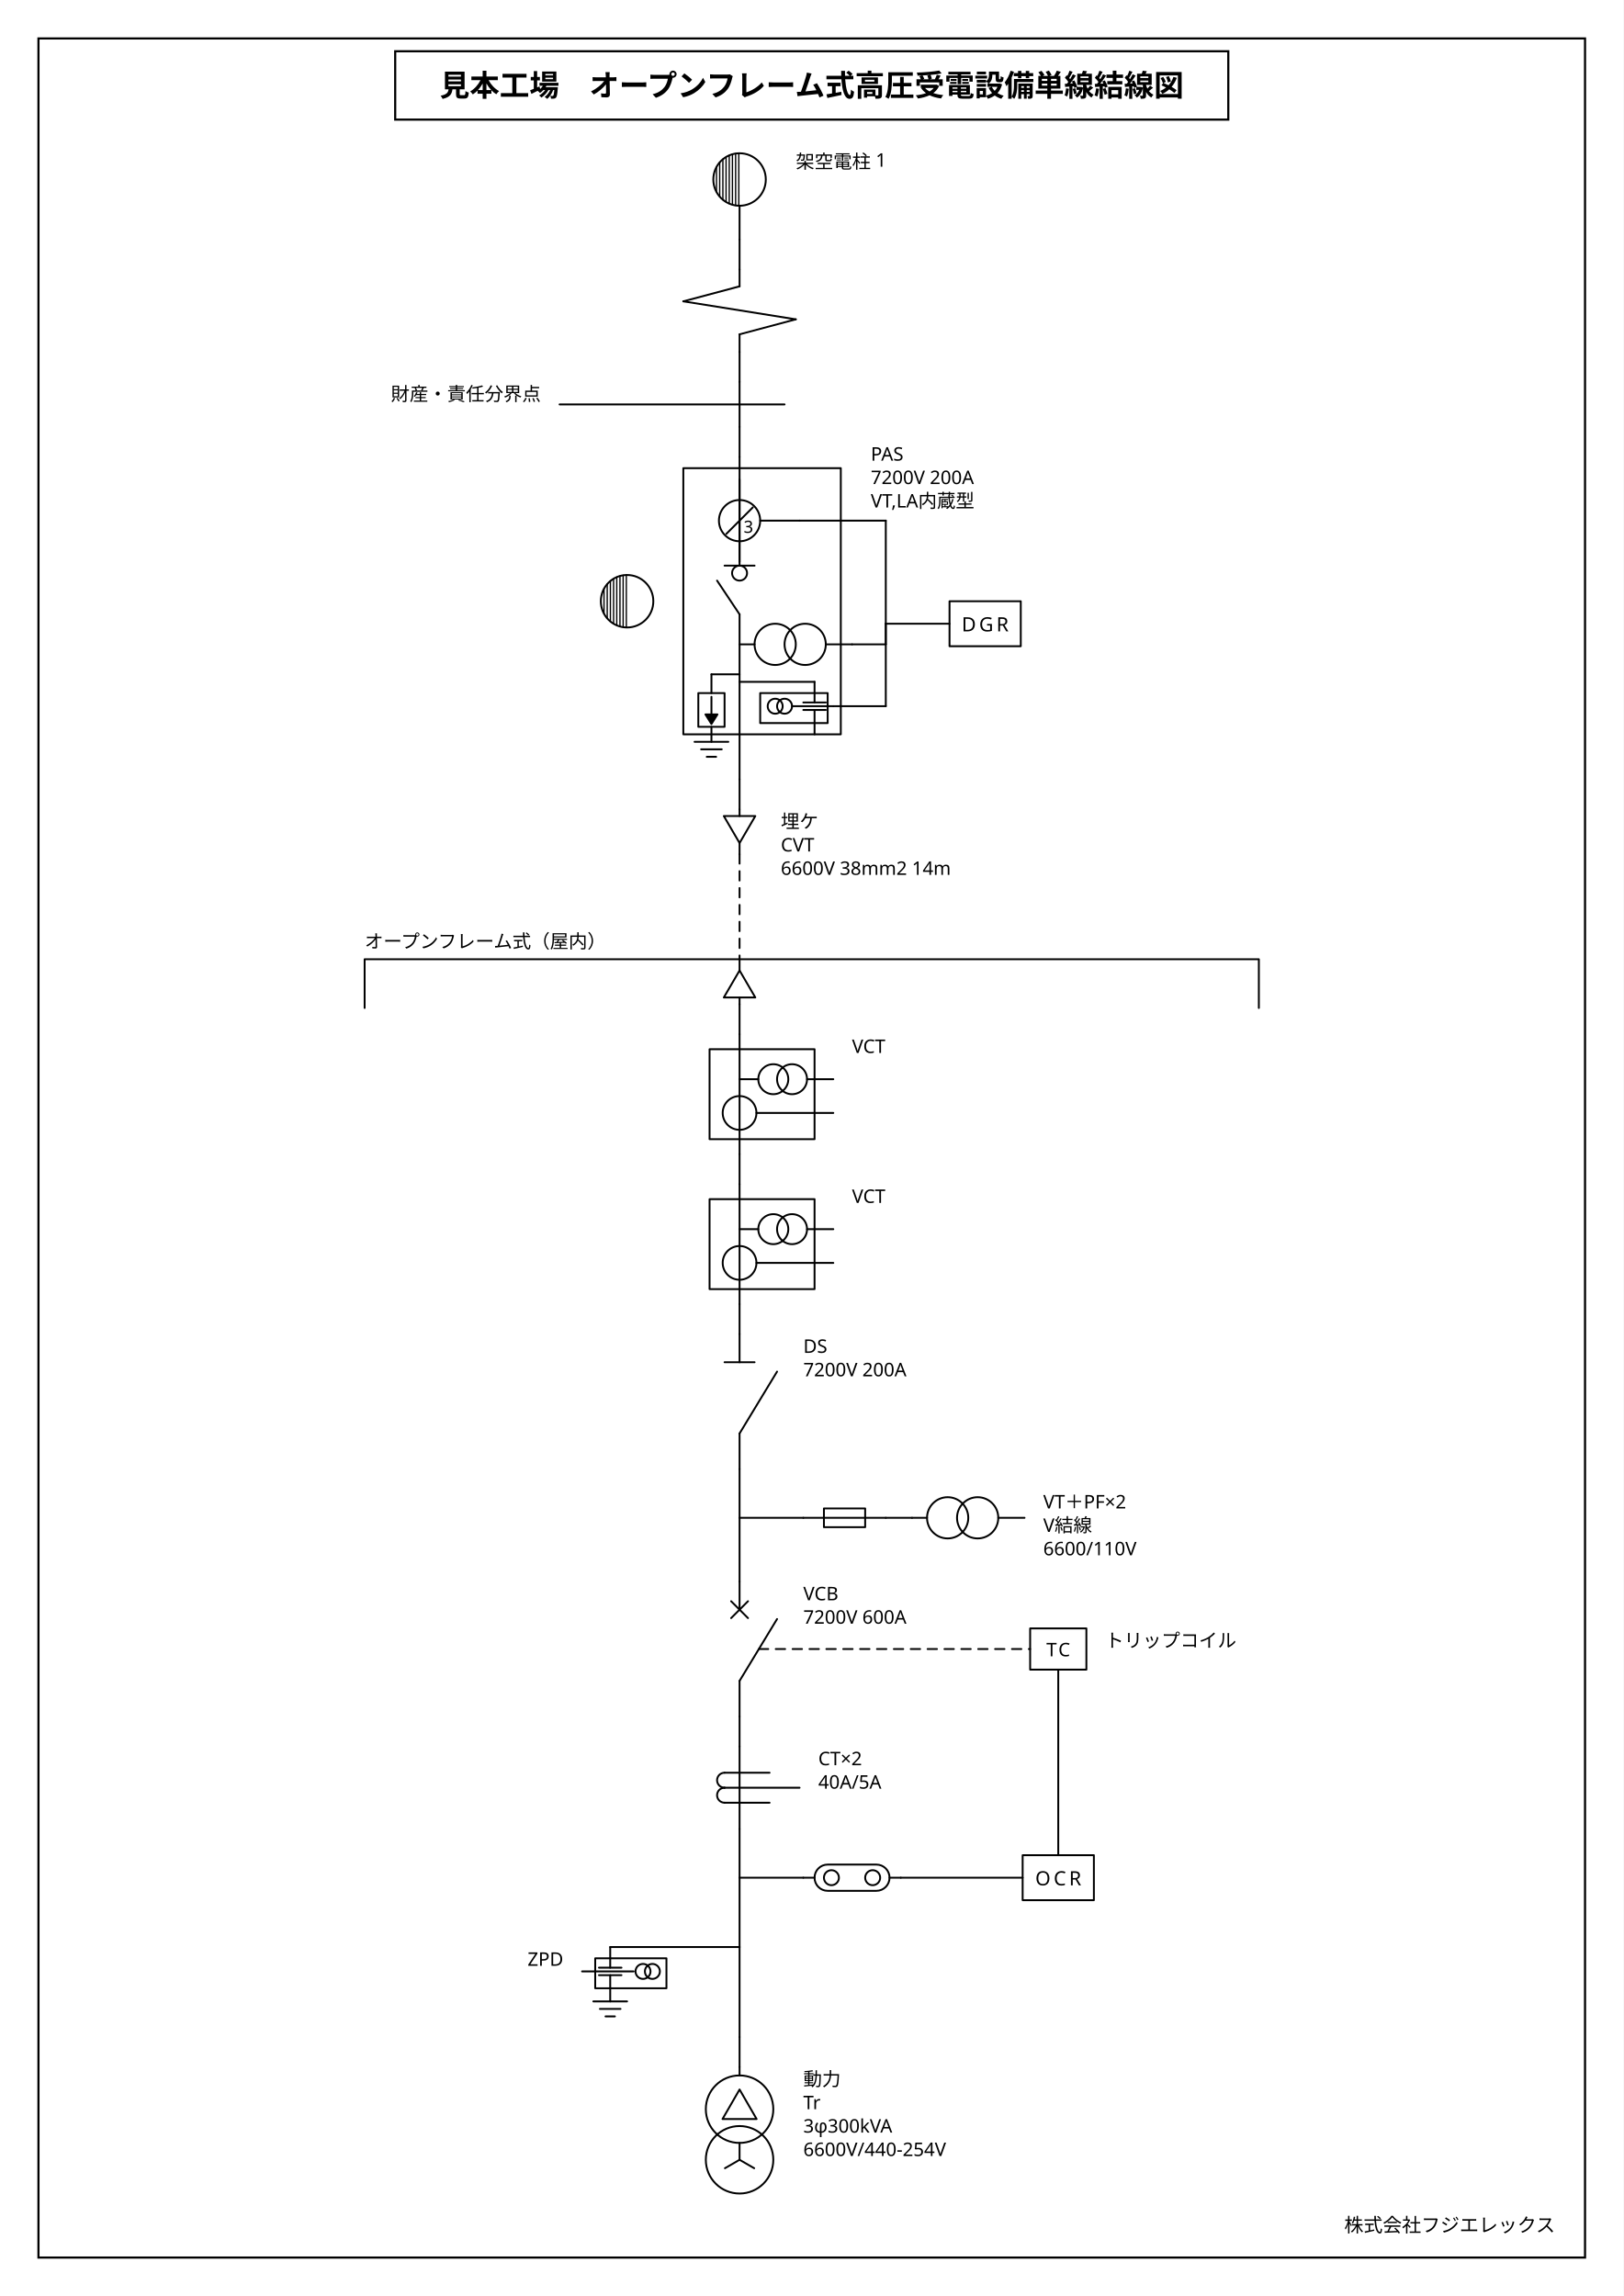
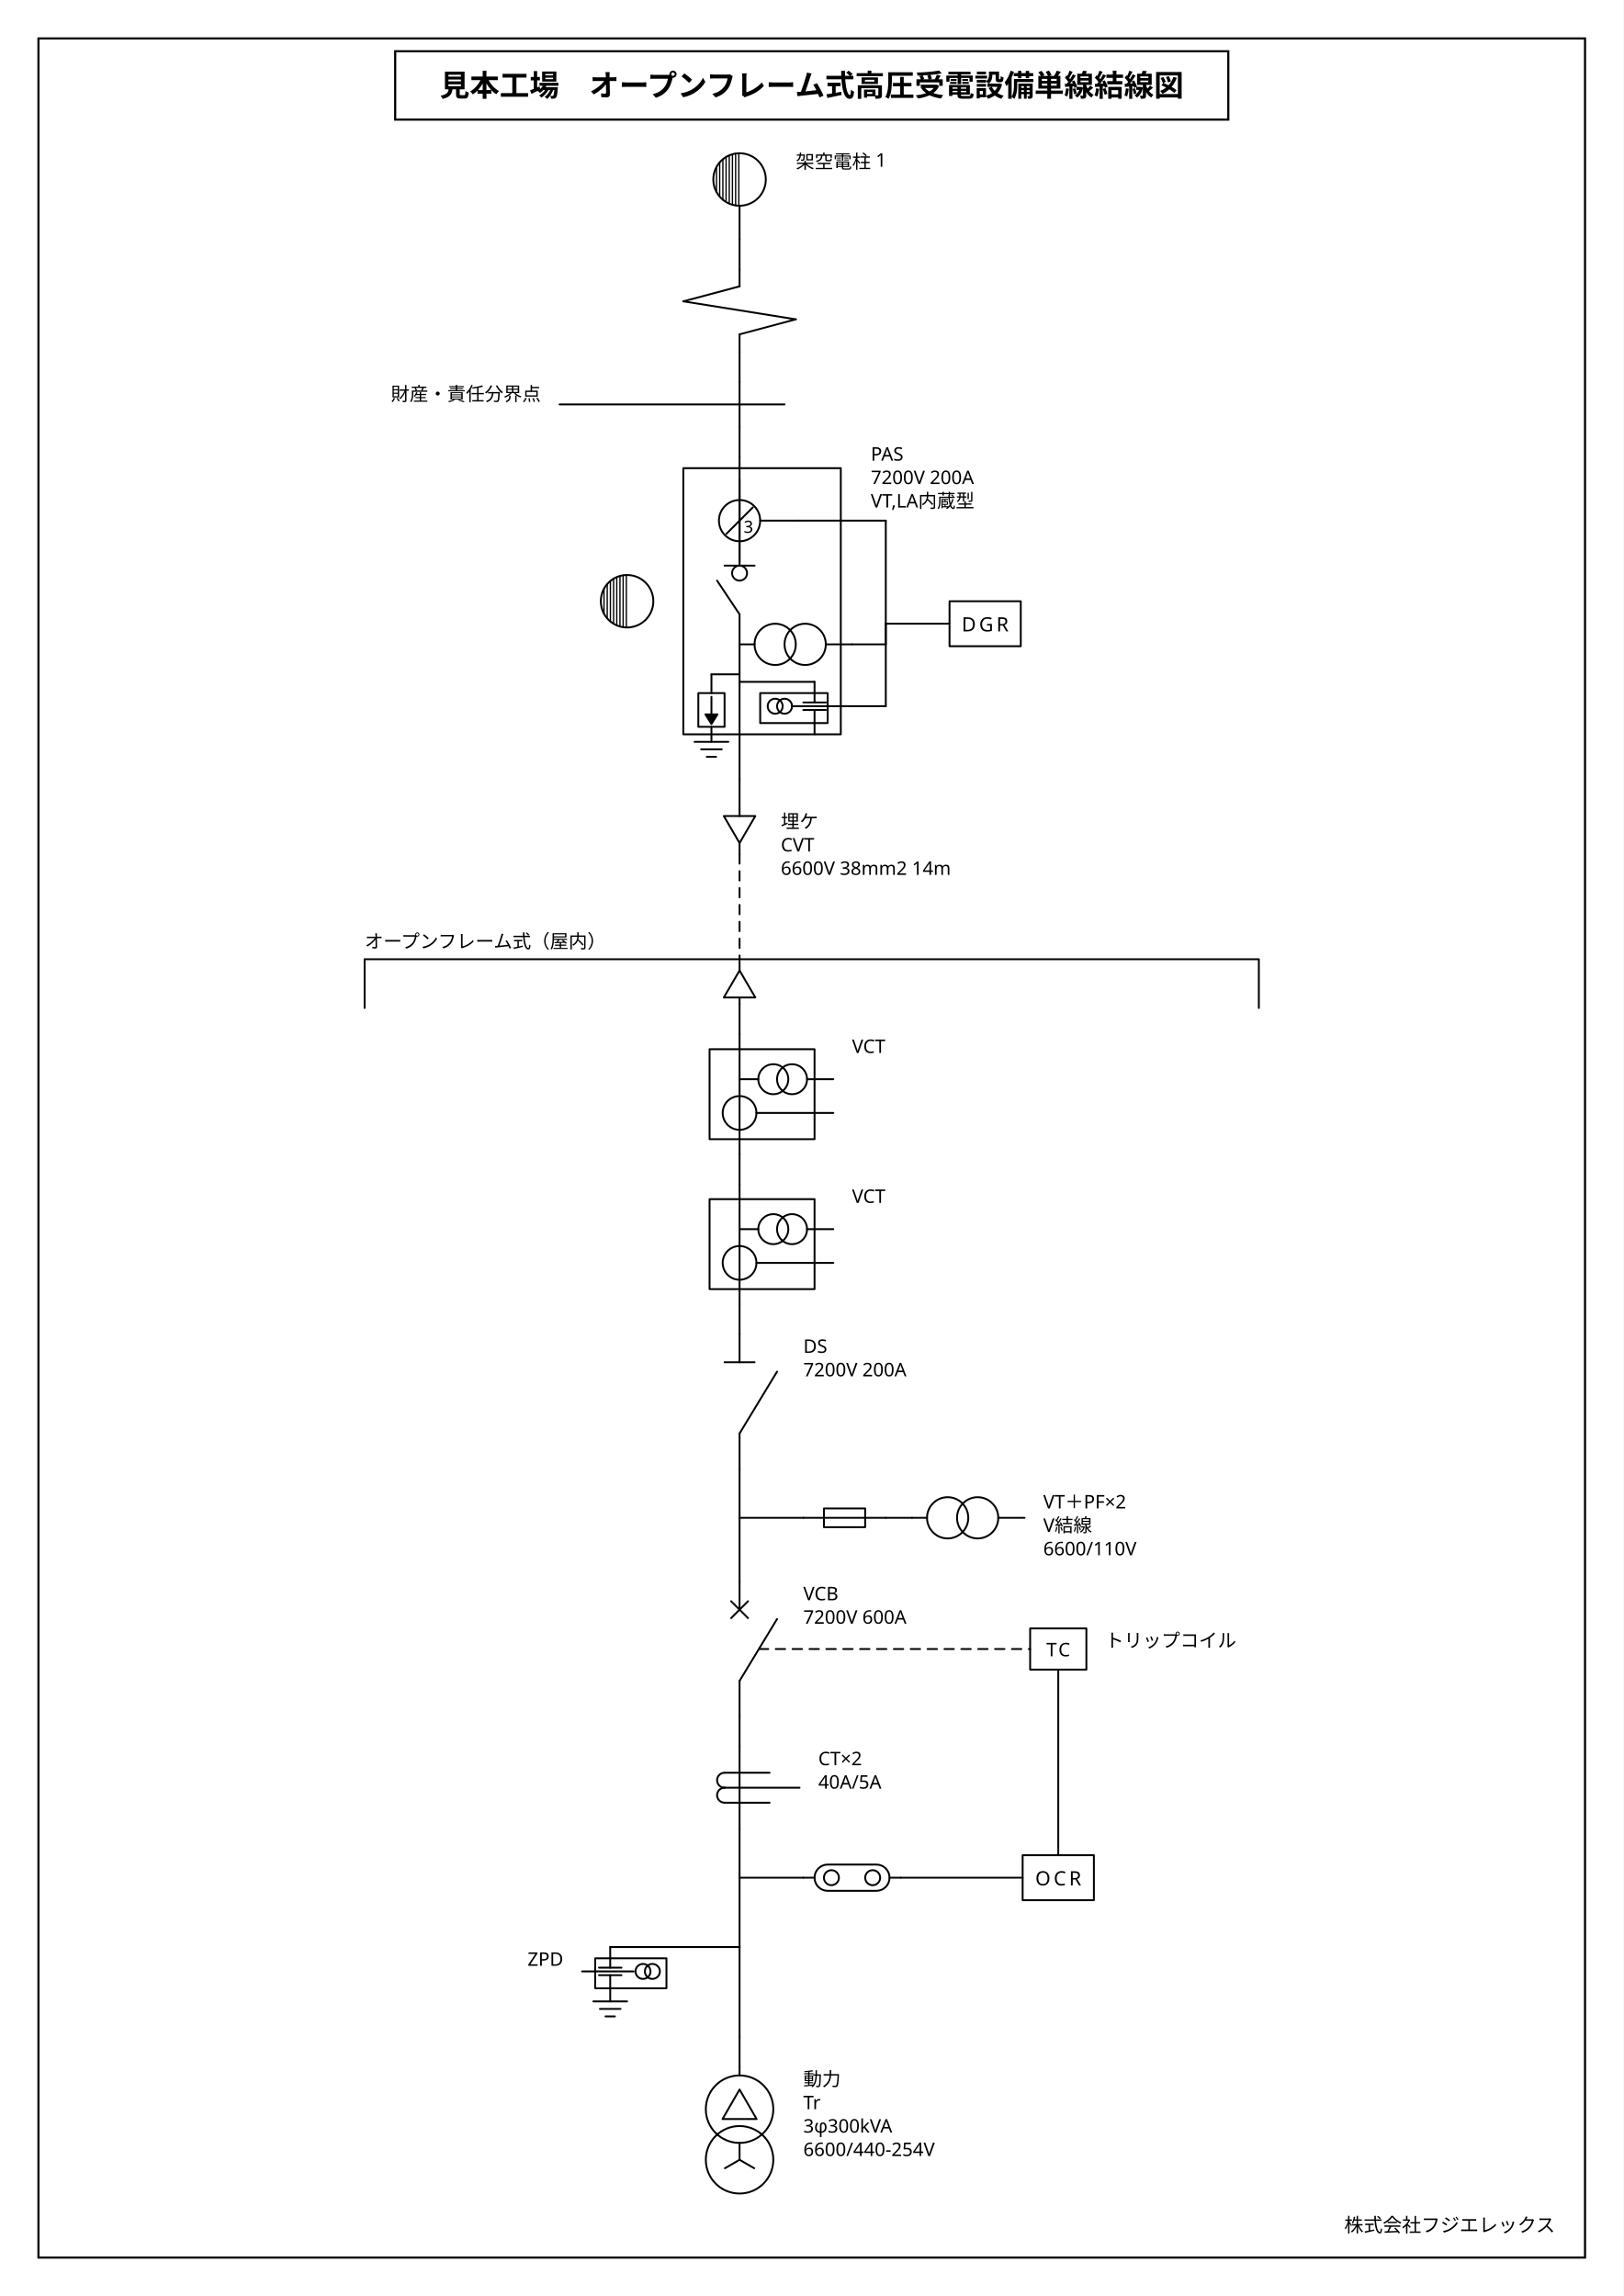
<svg xmlns="http://www.w3.org/2000/svg" viewBox="0 0 760 1075" width="760" height="1075">
  <rect x="0" y="0" width="760" height="1075" fill="#fff" />
  <g stroke="#000" fill="none">
    <rect x="18" y="18" width="724" height="1039" stroke-width="1" />
    <rect x="185" y="24" width="390" height="32" stroke-width="1" />
  </g>
  <text x="380" y="45" font-size="14" font-weight="700" text-anchor="middle" font-family="IPAGothic, 'IPAゴシック', 'Noto Sans JP', 'Hiragino Kaku Gothic ProN', 'Yu Gothic', sans-serif" fill="#000">見本工場　オープンフレーム式高圧受電設備単線結線図</text>
  <text x="728" y="1045" font-size="9" text-anchor="end" font-family="IPAGothic, 'IPAゴシック', 'Noto Sans JP', 'Hiragino Kaku Gothic ProN', 'Yu Gothic', sans-serif" fill="#000">株式会社フジエレックス</text>
  <g transform="translate(346.21 70) scale(0.8776)">
    <g stroke="#000" fill="none" stroke-linecap="round" stroke-linejoin="round" color="#000">
      <path d="M -200 432 L 277 432 M -200 432 L -200 458 M 277 432 L 277 458" fill="none" stroke-width="1" />
      <text x="-200" y="426" font-size="10" font-family="IPAGothic, 'IPAゴシック', 'Noto Sans JP', 'Hiragino Kaku Gothic ProN', 'Yu Gothic', sans-serif" fill="currentColor" stroke="none">オープンフレーム式（屋内）</text>
      <line x1="0" y1="48" x2="0" y2="64" stroke-width="1" />
      <line x1="0" y1="108" x2="0" y2="124" stroke-width="1" />
      <line x1="0" y1="148" x2="0" y2="164" stroke-width="1" />
      <line x1="0" y1="280" x2="-15" y2="280" stroke-width="1" />
      <line x1="0" y1="284" x2="40" y2="284" stroke-width="1" />
      <line x1="32" y1="198" x2="78" y2="198" stroke-width="1" />
      <line x1="78" y1="198" x2="78" y2="253" stroke-width="1" />
      <line x1="60" y1="264" x2="78" y2="264" stroke-width="1" />
      <line x1="78" y1="264" x2="78" y2="253" stroke-width="1" />
      <line x1="50" y1="297" x2="78" y2="297" stroke-width="1" />
      <line x1="78" y1="297" x2="78" y2="253" stroke-width="1" />
      <line x1="78" y1="253" x2="112" y2="253" stroke-width="1" />
      <line x1="0" y1="336" x2="0" y2="352" stroke-width="1" />
      <line x1="0" y1="376" x2="0" y2="432" stroke-width="1" stroke-dasharray="5 4" />
      <line x1="0" y1="456" x2="0" y2="472" stroke-width="1" />
      <line x1="0" y1="536" x2="0" y2="552" stroke-width="1" />
      <line x1="0" y1="616" x2="0" y2="632" stroke-width="1" />
      <line x1="0" y1="704" x2="0" y2="730" stroke-width="1" />
      <line x1="0" y1="730" x2="34" y2="730" stroke-width="1" />
      <line x1="78" y1="730" x2="92" y2="730" stroke-width="1" />
      <line x1="0" y1="730" x2="0" y2="764" stroke-width="1" />
      <line x1="0" y1="836" x2="0" y2="852" stroke-width="1" />
      <line x1="0" y1="896" x2="0" y2="922" stroke-width="1" />
      <line x1="0" y1="922" x2="34" y2="922" stroke-width="1" />
      <line x1="86" y1="922" x2="151" y2="922" stroke-width="1" />
      <line x1="10.303" y1="800" x2="155" y2="800" stroke-width="1" stroke-dasharray="5 4" />
      <line x1="170" y1="811" x2="170" y2="910" stroke-width="1" />
      <line x1="0" y1="922" x2="0" y2="959" stroke-width="1" />
      <line x1="0" y1="959" x2="-69" y2="959" stroke-width="1" />
      <line x1="0" y1="959" x2="0" y2="1007" stroke-width="1" />
      <line x1="0" y1="1007" x2="0" y2="1023" stroke-width="1" />
      <g transform="translate(-16 0)">
        <circle cx="16" cy="16" r="14" fill="none" stroke-width="1" />
        <line x1="3.7" y1="9.313" x2="3.7" y2="22.687" stroke-width="0.7" />
        <line x1="5.4" y1="6.855" x2="5.4" y2="25.145" stroke-width="0.7" />
        <line x1="7.1" y1="5.193" x2="7.1" y2="26.807" stroke-width="0.7" />
        <line x1="8.8" y1="3.993" x2="8.8" y2="28.007" stroke-width="0.7" />
        <line x1="10.5" y1="3.126" x2="10.5" y2="28.874" stroke-width="0.7" />
        <line x1="12.2" y1="2.526" x2="12.2" y2="29.474" stroke-width="0.7" />
        <line x1="13.9" y1="2.158" x2="13.9" y2="29.842" stroke-width="0.7" />
        <line x1="15.6" y1="2.006" x2="15.6" y2="29.994" stroke-width="0.7" />
        <line x1="16" y1="30" x2="16" y2="48" stroke-width="1" />
      </g>
      <text x="30" y="10" font-size="10" text-anchor="start" font-family="IPAGothic, 'IPAゴシック', 'Noto Sans JP', 'Hiragino Kaku Gothic ProN', 'Yu Gothic', sans-serif" fill="currentColor" stroke="none">
        <tspan x="30" dy="0">架空電柱 1</tspan>
      </text>
      <g transform="translate(-30 64)">
        <line x1="30" y1="0" x2="30" y2="9" stroke-width="1" />
        <line x1="30" y1="9" x2="0" y2="17" stroke-width="1" />
        <line x1="0" y1="17" x2="60" y2="26.6" stroke-width="1" />
        <line x1="60" y1="26.6" x2="30" y2="34.6" stroke-width="1" />
        <line x1="30" y1="34.6" x2="30" y2="44" stroke-width="1" />
      </g>
      <g transform="translate(-96 124)">
        <line x1="96" y1="0" x2="96" y2="24" stroke-width="1" />
        <line x1="0" y1="12" x2="120" y2="12" stroke-width="1" />
      </g>
      <text x="-106" y="134" font-size="10" text-anchor="end" font-family="IPAGothic, 'IPAゴシック', 'Noto Sans JP', 'Hiragino Kaku Gothic ProN', 'Yu Gothic', sans-serif" fill="currentColor" stroke="none">
        <tspan x="-106" dy="0">財産・責任分界点</tspan>
      </text>
      <g transform="translate(-36 164)">
        <line x1="36" y1="0" x2="36" y2="6" stroke-width="1" />
        <rect x="6" y="6" width="84" height="142" fill="none" stroke-width="1" />
        <line x1="36" y1="6" x2="36" y2="58" stroke-width="1" />
        <line x1="28" y1="58" x2="44" y2="58" stroke-width="1" />
        <circle cx="36" cy="62" r="4" fill="none" stroke-width="1" />
        <line x1="36" y1="84" x2="24" y2="66" stroke-width="1" />
        <line x1="36" y1="84" x2="36" y2="172" stroke-width="1" />
      </g>
      <text x="70" y="166" font-size="10" text-anchor="start" font-family="IPAGothic, 'IPAゴシック', 'Noto Sans JP', 'Hiragino Kaku Gothic ProN', 'Yu Gothic', sans-serif" fill="currentColor" stroke="none">
        <tspan x="70" dy="0">PAS</tspan>
        <tspan x="70" dy="12.5">7200V 200A</tspan>
        <tspan x="70" dy="12.5">VT,LA内蔵型</tspan>
      </text>
      <g transform="translate(-76 225)">
        <circle cx="16" cy="16" r="14" fill="none" stroke-width="1" />
        <line x1="3.7" y1="9.313" x2="3.7" y2="22.687" stroke-width="0.7" />
        <line x1="5.4" y1="6.855" x2="5.4" y2="25.145" stroke-width="0.7" />
        <line x1="7.1" y1="5.193" x2="7.1" y2="26.807" stroke-width="0.7" />
        <line x1="8.8" y1="3.993" x2="8.8" y2="28.007" stroke-width="0.7" />
        <line x1="10.5" y1="3.126" x2="10.5" y2="28.874" stroke-width="0.7" />
        <line x1="12.2" y1="2.526" x2="12.2" y2="29.474" stroke-width="0.7" />
        <line x1="13.9" y1="2.158" x2="13.9" y2="29.842" stroke-width="0.7" />
        <line x1="15.6" y1="2.006" x2="15.6" y2="29.994" stroke-width="0.7" />
      </g>
      <g transform="translate(-20 176)">
        <line x1="20" y1="0" x2="20" y2="44" stroke-width="1" />
        <circle cx="20" cy="22" r="11" fill="none" stroke-width="1" />
        <line x1="12.929" y1="29.071" x2="27.071" y2="14.929" stroke-width="1" />
        <text x="24.75" y="25" font-size="9" text-anchor="middle" dominant-baseline="central" font-family="IPAGothic, 'IPAゴシック', 'Noto Sans JP', 'Hiragino Kaku Gothic ProN', 'Yu Gothic', sans-serif" fill="currentColor" stroke="none">3</text>
        <line x1="31" y1="22" x2="52" y2="22" stroke-width="1" />
      </g>
      <g transform="translate(0 249)">
        <line x1="0" y1="15" x2="8" y2="15" stroke-width="1" />
        <circle cx="19" cy="15" r="11" fill="none" stroke-width="1" />
        <circle cx="35" cy="15" r="11" fill="none" stroke-width="1" />
        <line x1="46" y1="15" x2="60" y2="15" stroke-width="1" />
      </g>
      <g transform="translate(-35 280)">
        <line x1="20" y1="0" x2="20" y2="10" stroke-width="1" />
        <rect x="13" y="10" width="14" height="18" fill="none" stroke-width="1" />
        <line x1="20" y1="12" x2="20" y2="23" stroke-width="1" />
        <polygon points="16.8,21.38 20,26.5 23.2,21.38" fill="currentColor" stroke-width="1" />
        <line x1="20" y1="28" x2="20" y2="36" stroke-width="1" />
        <line x1="11" y1="36" x2="29" y2="36" stroke-width="1" />
        <line x1="14.5" y1="40" x2="25.5" y2="40" stroke-width="1" />
        <line x1="17.5" y1="44" x2="22.5" y2="44" stroke-width="1" />
      </g>
      <g transform="translate(10 284)">
        <line x1="30" y1="0" x2="30" y2="11" stroke-width="1" />
        <rect x="1" y="6" width="36" height="16" fill="none" stroke-width="1" />
        <line x1="24" y1="11" x2="36" y2="11" stroke-width="1" />
        <line x1="24" y1="15" x2="36" y2="15" stroke-width="1" />
        <line x1="30" y1="15" x2="30" y2="28" stroke-width="1" />
        <line x1="18" y1="13" x2="40" y2="13" stroke-width="1" />
        <circle cx="9" cy="13" r="4" fill="none" stroke-width="1" />
        <circle cx="14" cy="13" r="4" fill="none" stroke-width="1" />
      </g>
      <g transform="translate(112 241)">
        <rect x="0" y="0" width="38" height="24" fill="none" stroke-width="1" />
        <text x="19" y="12" font-size="10.5" text-anchor="middle" dominant-baseline="central" font-family="IPAGothic, 'IPAゴシック', 'Noto Sans JP', 'Hiragino Kaku Gothic ProN', 'Yu Gothic', sans-serif" letter-spacing="1.6" fill="currentColor" stroke="none">DGR</text>
      </g>
      <g transform="translate(-12 352)">
        <line x1="12" y1="0" x2="12" y2="3.6" stroke-width="1" />
        <polygon points="3.6,3.6 20.4,3.6 12,18" fill="none" stroke-width="1" />
        <line x1="12" y1="18" x2="12" y2="24" stroke-width="1" />
      </g>
      <text x="22" y="362" font-size="10" text-anchor="start" font-family="IPAGothic, 'IPAゴシック', 'Noto Sans JP', 'Hiragino Kaku Gothic ProN', 'Yu Gothic', sans-serif" fill="currentColor" stroke="none">
        <tspan x="22" dy="0">埋ケ</tspan>
        <tspan x="22" dy="12.5">CVT</tspan>
        <tspan x="22" dy="12.5">6600V 38mm2 14m</tspan>
      </text>
      <g transform="translate(-12 432) rotate(180 12 12)">
        <line x1="12" y1="0" x2="12" y2="3.6" stroke-width="1" />
        <polygon points="3.6,3.6 20.4,3.6 12,18" fill="none" stroke-width="1" />
        <line x1="12" y1="18" x2="12" y2="24" stroke-width="1" />
      </g>
      <g transform="translate(-22 472)">
        <line x1="22" y1="0" x2="22" y2="64" stroke-width="1" />
        <rect x="6" y="8" width="56" height="48" fill="none" stroke-width="1" />
        <line x1="22" y1="24" x2="32" y2="24" stroke-width="1" />
        <circle cx="40" cy="24" r="8" fill="none" stroke-width="1" />
        <circle cx="50" cy="24" r="8" fill="none" stroke-width="1" />
        <line x1="58" y1="24" x2="72" y2="24" stroke-width="1" />
        <circle cx="22" cy="42" r="9" fill="none" stroke-width="1" />
        <line x1="31" y1="42" x2="72" y2="42" stroke-width="1" />
      </g>
      <text x="60" y="482" font-size="10" text-anchor="start" font-family="IPAGothic, 'IPAゴシック', 'Noto Sans JP', 'Hiragino Kaku Gothic ProN', 'Yu Gothic', sans-serif" fill="currentColor" stroke="none">
        <tspan x="60" dy="0">VCT</tspan>
      </text>
      <g transform="translate(-22 552)">
        <line x1="22" y1="0" x2="22" y2="64" stroke-width="1" />
        <rect x="6" y="8" width="56" height="48" fill="none" stroke-width="1" />
        <line x1="22" y1="24" x2="32" y2="24" stroke-width="1" />
        <circle cx="40" cy="24" r="8" fill="none" stroke-width="1" />
        <circle cx="50" cy="24" r="8" fill="none" stroke-width="1" />
        <line x1="58" y1="24" x2="72" y2="24" stroke-width="1" />
        <circle cx="22" cy="42" r="9" fill="none" stroke-width="1" />
        <line x1="31" y1="42" x2="72" y2="42" stroke-width="1" />
      </g>
      <text x="60" y="562" font-size="10" text-anchor="start" font-family="IPAGothic, 'IPAゴシック', 'Noto Sans JP', 'Hiragino Kaku Gothic ProN', 'Yu Gothic', sans-serif" fill="currentColor" stroke="none">
        <tspan x="60" dy="0">VCT</tspan>
      </text>
      <g transform="translate(-24 632)">
        <line x1="24" y1="0" x2="24" y2="15" stroke-width="1" />
        <line x1="16" y1="15" x2="32" y2="15" stroke-width="1" />
        <line x1="24" y1="53" x2="44" y2="20" stroke-width="1" />
        <line x1="24" y1="53" x2="24" y2="72" stroke-width="1" />
      </g>
      <text x="34" y="642" font-size="10" text-anchor="start" font-family="IPAGothic, 'IPAゴシック', 'Noto Sans JP', 'Hiragino Kaku Gothic ProN', 'Yu Gothic', sans-serif" fill="currentColor" stroke="none">
        <tspan x="34" dy="0">DS</tspan>
        <tspan x="34" dy="12.5">7200V 200A</tspan>
      </text>
      <g transform="translate(36 708) rotate(-90 20 22)">
        <line x1="20" y1="0" x2="20" y2="44" stroke-width="1" />
        <rect x="15" y="11" width="10" height="22" fill="none" stroke-width="1" />
      </g>
      <g transform="translate(92 715)">
        <line x1="0" y1="15" x2="8" y2="15" stroke-width="1" />
        <circle cx="19" cy="15" r="11" fill="none" stroke-width="1" />
        <circle cx="35" cy="15" r="11" fill="none" stroke-width="1" />
        <line x1="46" y1="15" x2="60" y2="15" stroke-width="1" />
      </g>
      <text x="162" y="725" font-size="10" text-anchor="start" font-family="IPAGothic, 'IPAゴシック', 'Noto Sans JP', 'Hiragino Kaku Gothic ProN', 'Yu Gothic', sans-serif" fill="currentColor" stroke="none">
        <tspan x="162" dy="0">VT＋PF×2</tspan>
        <tspan x="162" dy="12.5">V結線</tspan>
        <tspan x="162" dy="12.5">6600/110V</tspan>
      </text>
      <g transform="translate(-24 764)">
        <line x1="24" y1="0" x2="24" y2="15" stroke-width="1" />
        <line x1="19.5" y1="10.5" x2="28.5" y2="19.5" stroke-width="1" />
        <line x1="28.5" y1="10.5" x2="19.5" y2="19.5" stroke-width="1" />
        <line x1="24" y1="53" x2="44" y2="20" stroke-width="1" />
        <line x1="24" y1="53" x2="24" y2="72" stroke-width="1" />
      </g>
      <text x="34" y="774" font-size="10" text-anchor="start" font-family="IPAGothic, 'IPAゴシック', 'Noto Sans JP', 'Hiragino Kaku Gothic ProN', 'Yu Gothic', sans-serif" fill="currentColor" stroke="none">
        <tspan x="34" dy="0">VCB</tspan>
        <tspan x="34" dy="12.5">7200V 600A</tspan>
      </text>
      <g transform="translate(-24 852)">
        <line x1="24" y1="0" x2="24" y2="44" stroke-width="1" />
        <line x1="16" y1="14" x2="40" y2="14" stroke-width="1" />
        <line x1="16" y1="30" x2="40" y2="30" stroke-width="1" />
        <line x1="16" y1="22" x2="56" y2="22" stroke-width="1" />
        <path d="M 16 14 A 4 4 0 0 0 16 22" fill="none" stroke-width="1" />
        <path d="M 16 22 A 4 4 0 0 0 16 30" fill="none" stroke-width="1" />
      </g>
      <text x="42" y="862" font-size="10" text-anchor="start" font-family="IPAGothic, 'IPAゴシック', 'Noto Sans JP', 'Hiragino Kaku Gothic ProN', 'Yu Gothic', sans-serif" fill="currentColor" stroke="none">
        <tspan x="42" dy="0">CT×2</tspan>
        <tspan x="42" dy="12.5">40A/5A</tspan>
      </text>
      <g transform="translate(34 911)">
        <line x1="0" y1="11" x2="6" y2="11" stroke-width="1" />
        <rect x="6" y="4" width="40" height="14" rx="7" fill="none" stroke-width="1" />
        <circle cx="15" cy="11" r="4" fill="none" stroke-width="1" />
        <circle cx="37" cy="11" r="4" fill="none" stroke-width="1" />
        <line x1="46" y1="11" x2="52" y2="11" stroke-width="1" />
      </g>
      <g transform="translate(151 910)">
        <rect x="0" y="0" width="38" height="24" fill="none" stroke-width="1" />
        <text x="19" y="12" font-size="10.5" text-anchor="middle" dominant-baseline="central" font-family="IPAGothic, 'IPAゴシック', 'Noto Sans JP', 'Hiragino Kaku Gothic ProN', 'Yu Gothic', sans-serif" letter-spacing="1.6" fill="currentColor" stroke="none">OCR</text>
      </g>
      <g transform="translate(155 789)">
        <rect x="0" y="0" width="30" height="22" fill="none" stroke-width="1" />
        <text x="15" y="11" font-size="10" text-anchor="middle" dominant-baseline="central" font-family="IPAGothic, 'IPAゴシック', 'Noto Sans JP', 'Hiragino Kaku Gothic ProN', 'Yu Gothic', sans-serif" letter-spacing="1" fill="currentColor" stroke="none">TC</text>
      </g>
      <text x="195" y="799" font-size="10" text-anchor="start" font-family="IPAGothic, 'IPAゴシック', 'Noto Sans JP', 'Hiragino Kaku Gothic ProN', 'Yu Gothic', sans-serif" fill="currentColor" stroke="none">
        <tspan x="195" dy="0">トリップコイル</tspan>
      </text>
      <g transform="translate(-84 959)">
        <line x1="15" y1="0" x2="15" y2="11" stroke-width="1" />
        <rect x="7" y="6" width="38" height="16" fill="none" stroke-width="1" />
        <line x1="9" y1="11" x2="21" y2="11" stroke-width="1" />
        <line x1="9" y1="15" x2="21" y2="15" stroke-width="1" />
        <line x1="15" y1="15" x2="15" y2="29" stroke-width="1" />
        <line x1="6" y1="29" x2="24" y2="29" stroke-width="1" />
        <line x1="9.5" y1="33" x2="20.5" y2="33" stroke-width="1" />
        <line x1="12.5" y1="37" x2="17.5" y2="37" stroke-width="1" />
        <line x1="0" y1="13" x2="27.5" y2="13" stroke-width="1" />
        <circle cx="32.5" cy="13" r="4" fill="none" stroke-width="1" />
        <circle cx="37.5" cy="13" r="4" fill="none" stroke-width="1" />
      </g>
      <text x="-94" y="969" font-size="10" text-anchor="end" font-family="IPAGothic, 'IPAゴシック', 'Noto Sans JP', 'Hiragino Kaku Gothic ProN', 'Yu Gothic', sans-serif" fill="currentColor" stroke="none">
        <tspan x="-94" dy="0">ZPD</tspan>
      </text>
      <g transform="translate(-24 1023)">
        <line x1="24" y1="0" x2="24" y2="4.5" stroke-width="1" />
        <circle cx="24" cy="22.5" r="18" fill="none" stroke-width="1" />
        <circle cx="24" cy="49.5" r="18" fill="none" stroke-width="1" />
        <polygon points="24,12 33.093,27.75 14.907,27.75" fill="none" stroke-width="1" />
        <line x1="24" y1="49.5" x2="24" y2="40.5" stroke-width="1" />
        <line x1="24" y1="49.5" x2="31.794" y2="54" stroke-width="1" />
        <line x1="24" y1="49.5" x2="16.206" y2="54" stroke-width="1" />
      </g>
      <text x="34" y="1033" font-size="10" text-anchor="start" font-family="IPAGothic, 'IPAゴシック', 'Noto Sans JP', 'Hiragino Kaku Gothic ProN', 'Yu Gothic', sans-serif" fill="currentColor" stroke="none">
        <tspan x="34" dy="0">動力</tspan>
        <tspan x="34" dy="12.5">Tr</tspan>
        <tspan x="34" dy="12.5">3φ300kVA</tspan>
-         <tspan x="34" dy="12.5">6600V/440-254V</tspan>
+         <tspan x="34" dy="12.5">6600/440-254V</tspan>
      </text>
    </g>
  </g>
</svg>
